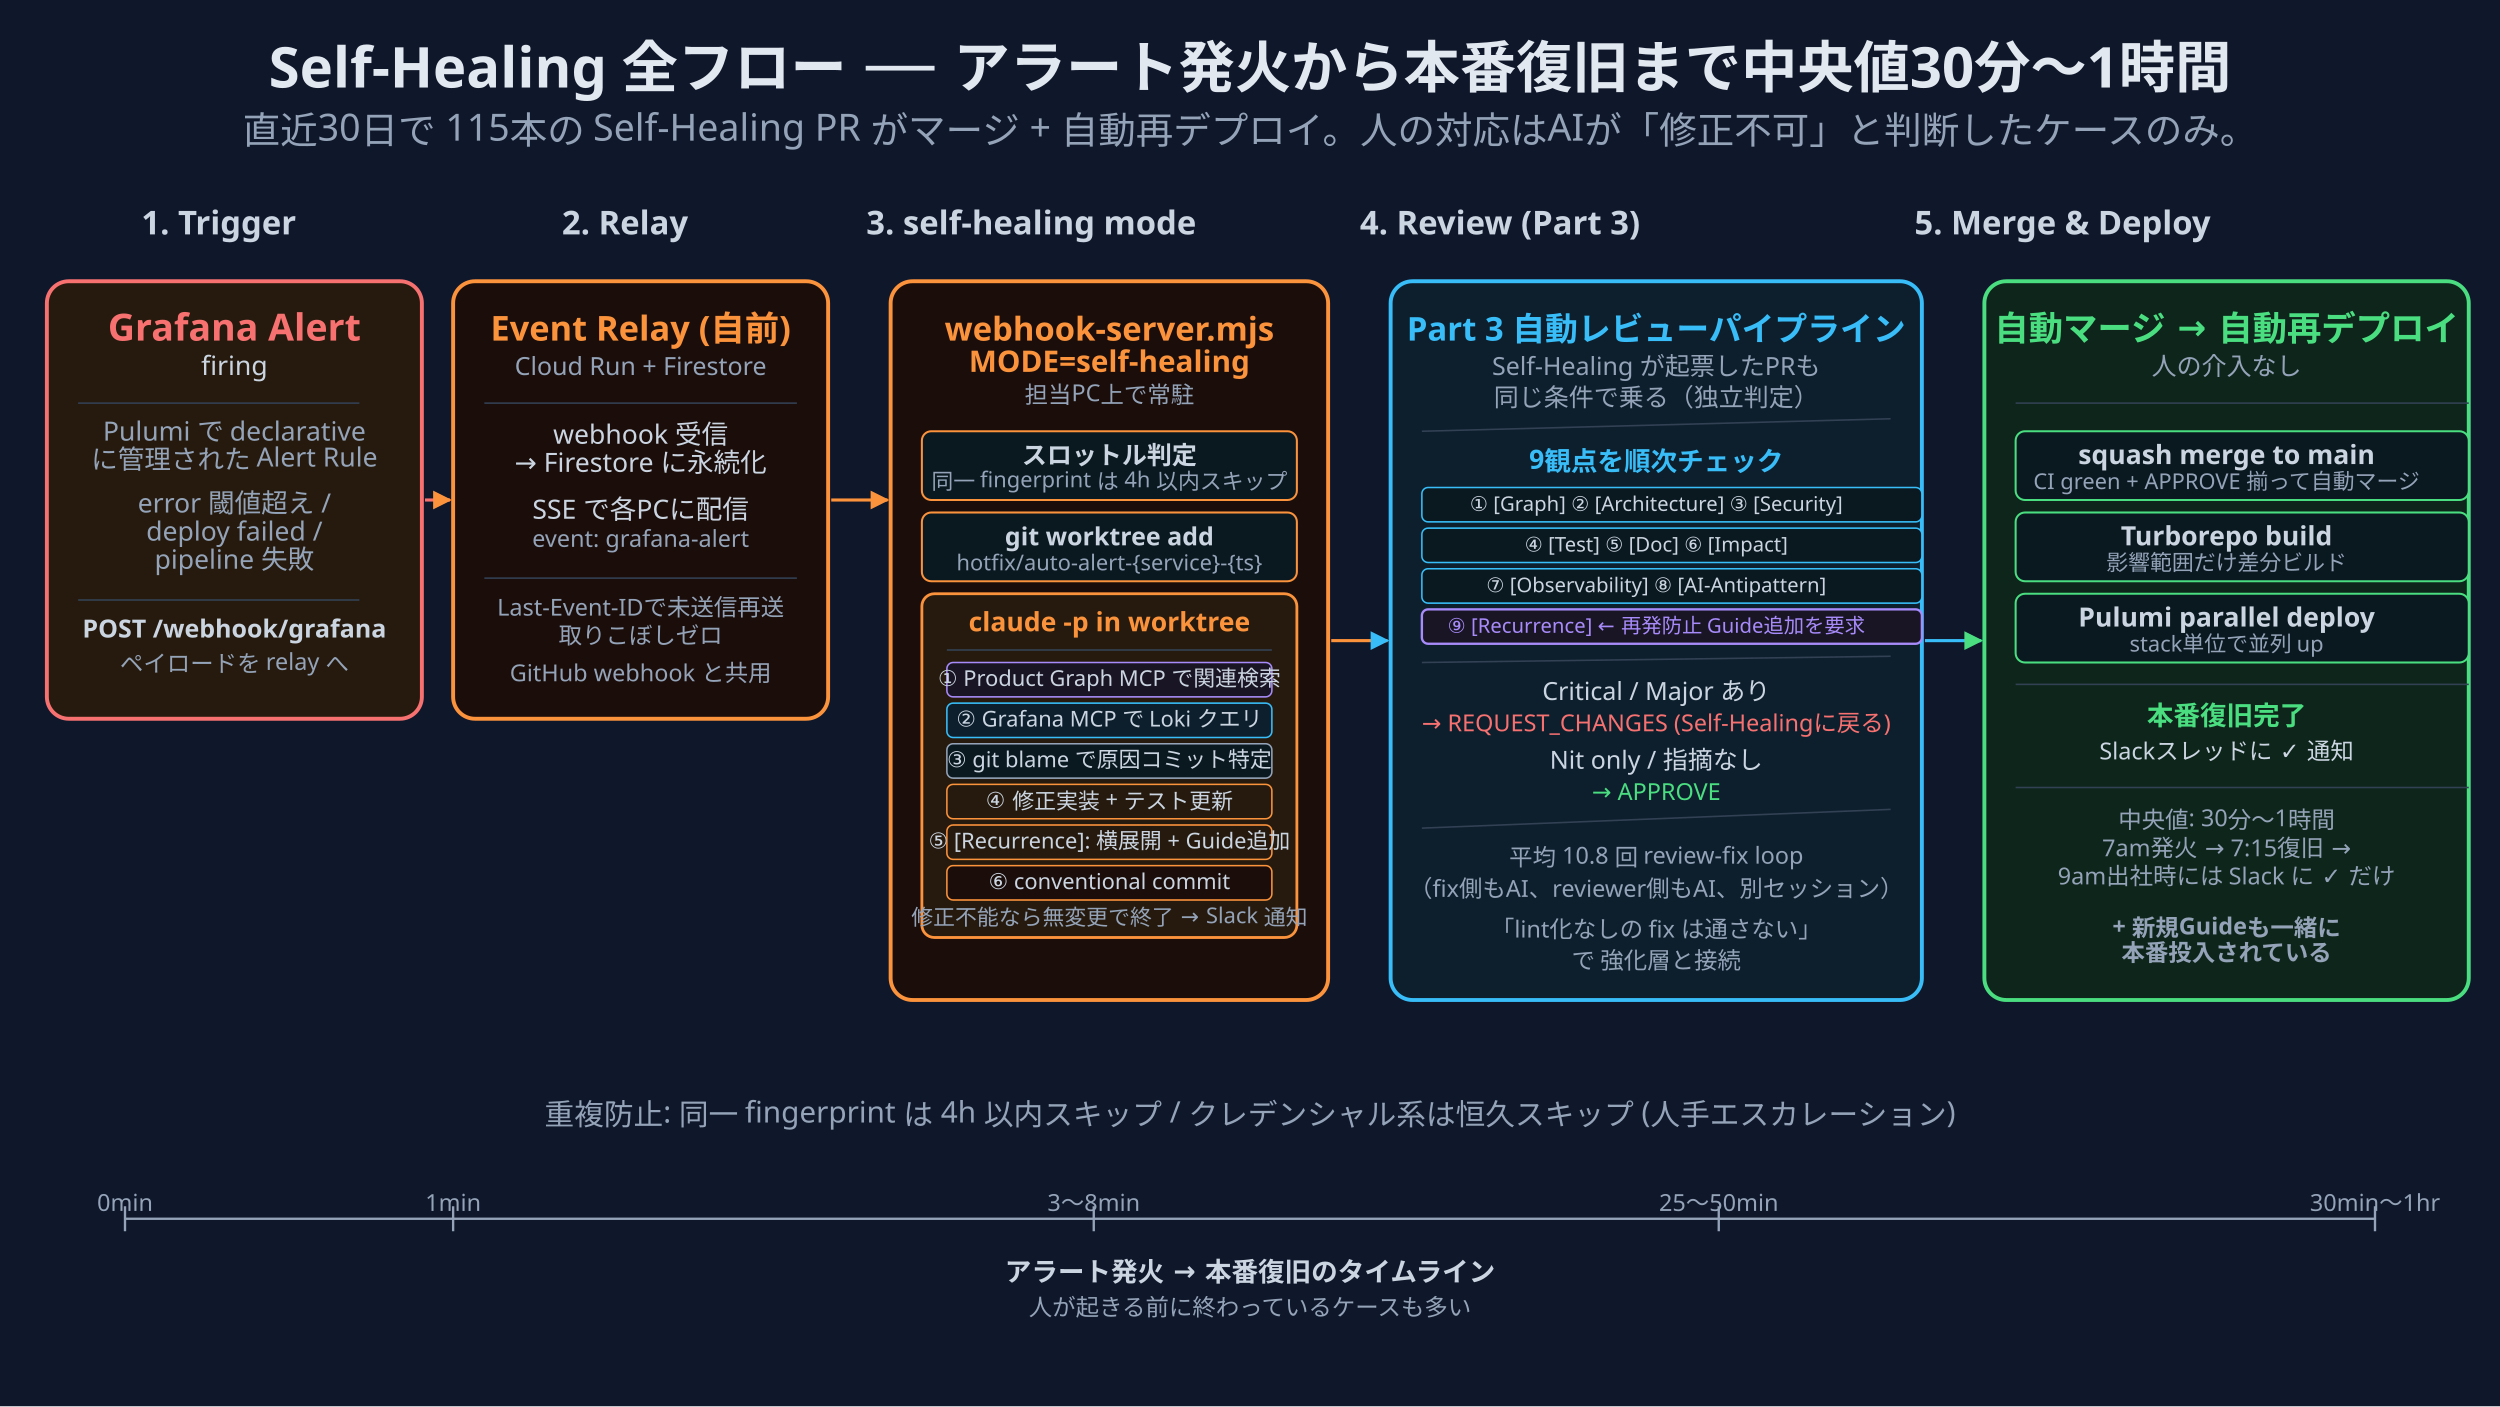
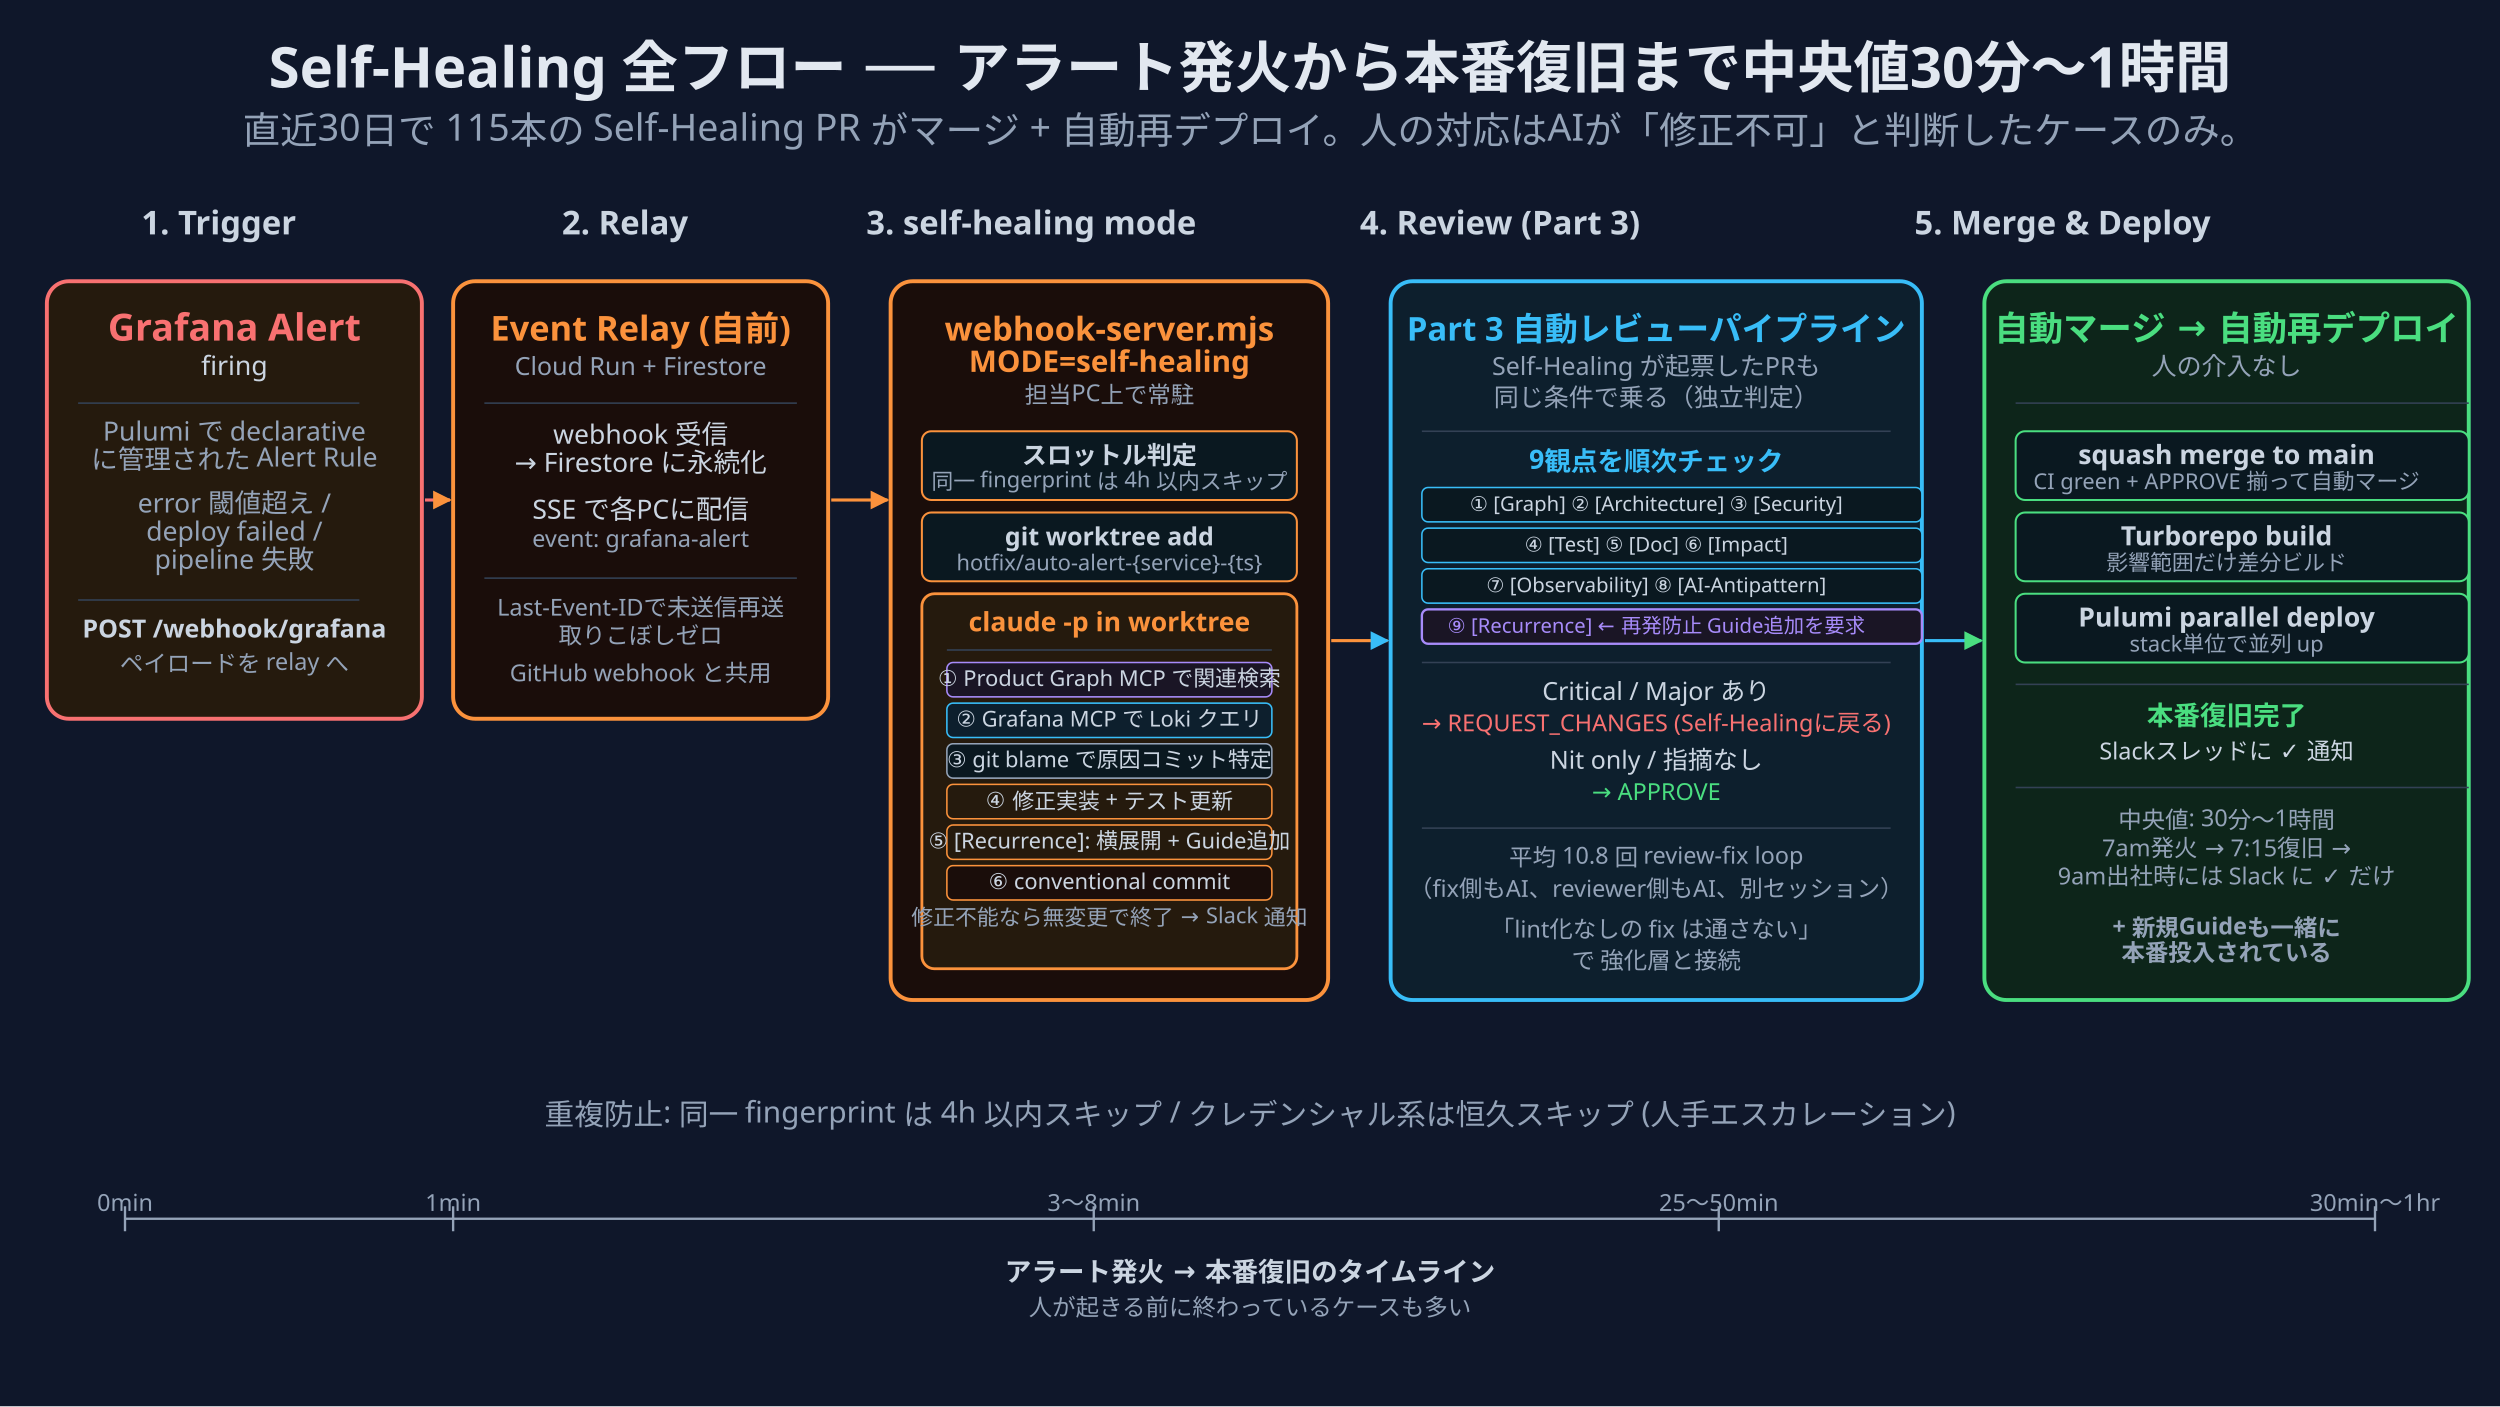
<svg xmlns="http://www.w3.org/2000/svg" width="1600" height="900" viewBox="0 0 1600 900">
  <rect width="1600" height="900" fill="#0f172a" />
  <defs>
    <marker id="a-94a3b8" viewBox="0 0 10 10" refX="9" refY="5" markerWidth="6" markerHeight="6" orient="auto-start-reverse">
      <path d="M 0 0 L 10 5 L 0 10 z" fill="#94a3b8" />
    </marker>
    <marker id="a-4ade80" viewBox="0 0 10 10" refX="9" refY="5" markerWidth="6" markerHeight="6" orient="auto-start-reverse">
      <path d="M 0 0 L 10 5 L 0 10 z" fill="#4ade80" />
    </marker>
    <marker id="a-38bdf8" viewBox="0 0 10 10" refX="9" refY="5" markerWidth="6" markerHeight="6" orient="auto-start-reverse">
      <path d="M 0 0 L 10 5 L 0 10 z" fill="#38bdf8" />
    </marker>
    <marker id="a-fb923c" viewBox="0 0 10 10" refX="9" refY="5" markerWidth="6" markerHeight="6" orient="auto-start-reverse">
      <path d="M 0 0 L 10 5 L 0 10 z" fill="#fb923c" />
    </marker>
    <marker id="a-f87171" viewBox="0 0 10 10" refX="9" refY="5" markerWidth="6" markerHeight="6" orient="auto-start-reverse">
      <path d="M 0 0 L 10 5 L 0 10 z" fill="#f87171" />
    </marker>
  </defs>
  <text x="800" y="56" font-size="36" fill="#e2e8f0" text-anchor="middle" font-weight="bold" font-family="Noto Sans JP, sans-serif">Self-Healing 全フロー ── アラート発火から本番復旧まで中央値30分〜1時間</text>
  <text x="800" y="92" font-size="24" fill="#94a3b8" text-anchor="middle" font-family="Noto Sans JP, sans-serif">直近30日で 115本の Self-Healing PR がマージ + 自動再デプロイ。人の対応はAIが「修正不可」と判断したケースのみ。</text>
  <g font-family="Noto Sans JP, sans-serif" font-size="21">
    <text x="140" y="150" fill="#cbd5e1" text-anchor="middle" font-weight="bold">1. Trigger</text>
    <text x="400" y="150" fill="#cbd5e1" text-anchor="middle" font-weight="bold">2. Relay</text>
    <text x="660" y="150" fill="#cbd5e1" text-anchor="middle" font-weight="bold">3. self-healing mode</text>
    <text x="960" y="150" fill="#cbd5e1" text-anchor="middle" font-weight="bold">4. Review (Part 3)</text>
    <text x="1320" y="150" fill="#cbd5e1" text-anchor="middle" font-weight="bold">5. Merge &amp; Deploy</text>
  </g>
  <g font-family="Noto Sans JP, sans-serif">
    <rect x="30" y="180" width="240" height="280" rx="14" fill="#251a0d" stroke="#f87171" stroke-width="2.5" />
    <text x="150" y="218" font-size="24" fill="#f87171" text-anchor="middle" font-weight="bold">Grafana Alert</text>
    <text x="150" y="240" font-size="17" fill="#cbd5e1" text-anchor="middle">firing</text>
    <line x1="50" y1="258" x2="230" y2="258" stroke="#334155" stroke-width="1" />
    <text x="150" y="282" font-size="17" fill="#94a3b8" text-anchor="middle">Pulumi で declarative</text>
    <text x="150" y="300" font-size="17" fill="#94a3b8" text-anchor="middle">に管理された Alert Rule</text>
    <text x="150" y="328" font-size="17" fill="#94a3b8" text-anchor="middle">error 閾値超え /</text>
    <text x="150" y="346" font-size="17" fill="#94a3b8" text-anchor="middle">deploy failed /</text>
    <text x="150" y="364" font-size="17" fill="#94a3b8" text-anchor="middle">pipeline 失敗</text>
    <line x1="50" y1="384" x2="230" y2="384" stroke="#334155" stroke-width="1" />
    <text x="150" y="408" font-size="16" fill="#cbd5e1" text-anchor="middle" font-weight="bold">POST /webhook/grafana</text>
    <text x="150" y="430" font-size="15" fill="#94a3b8" text-anchor="middle">ペイロードを relay へ</text>
  </g>
  <line x1="272" y1="320" x2="288" y2="320" stroke="#f87171" stroke-width="2" marker-end="url(#a-fb923c)" />
  <g font-family="Noto Sans JP, sans-serif">
    <rect x="290" y="180" width="240" height="280" rx="14" fill="#1a0d0a" stroke="#fb923c" stroke-width="2.5" />
    <text x="410" y="218" font-size="22" fill="#fb923c" text-anchor="middle" font-weight="bold">Event Relay (自前)</text>
    <text x="410" y="240" font-size="16" fill="#94a3b8" text-anchor="middle">Cloud Run + Firestore</text>
    <line x1="310" y1="258" x2="510" y2="258" stroke="#334155" stroke-width="1" />
    <text x="410" y="284" font-size="17" fill="#cbd5e1" text-anchor="middle">webhook 受信</text>
    <text x="410" y="302" font-size="17" fill="#cbd5e1" text-anchor="middle">→ Firestore に永続化</text>
    <text x="410" y="332" font-size="17" fill="#cbd5e1" text-anchor="middle">SSE で各PCに配信</text>
    <text x="410" y="350" font-size="15" fill="#94a3b8" text-anchor="middle">event: grafana-alert</text>
    <line x1="310" y1="370" x2="510" y2="370" stroke="#334155" stroke-width="1" />
    <text x="410" y="394" font-size="15" fill="#94a3b8" text-anchor="middle">Last-Event-IDで未送信再送</text>
    <text x="410" y="412" font-size="15" fill="#94a3b8" text-anchor="middle">取りこぼしゼロ</text>
    <text x="410" y="436" font-size="15" fill="#94a3b8" text-anchor="middle">GitHub webhook と共用</text>
  </g>
  <line x1="532" y1="320" x2="568" y2="320" stroke="#fb923c" stroke-width="2" marker-end="url(#a-fb923c)" />
  <g font-family="Noto Sans JP, sans-serif">
    <rect x="570" y="180" width="280" height="460" rx="14" fill="#1a0d0a" stroke="#fb923c" stroke-width="2.5" />
    <text x="710" y="218" font-size="21" fill="#fb923c" text-anchor="middle" font-weight="bold">webhook-server.mjs</text>
    <text x="710" y="238" font-size="19" fill="#fb923c" text-anchor="middle" font-weight="bold">MODE=self-healing</text>
    <text x="710" y="258" font-size="15" fill="#94a3b8" text-anchor="middle">担当PC上で常駐</text>
    <rect x="590" y="276" width="240" height="44" rx="6" fill="#0a1820" stroke="#fb923c" stroke-width="1.3" />
    <text x="710" y="297" font-size="16" fill="#cbd5e1" text-anchor="middle" font-weight="bold">スロットル判定</text>
    <text x="710" y="313" font-size="14" fill="#94a3b8" text-anchor="middle">同一 fingerprint は 4h 以内スキップ</text>
    <rect x="590" y="328" width="240" height="44" rx="6" fill="#0a1820" stroke="#fb923c" stroke-width="1.3" />
    <text x="710" y="349" font-size="16" fill="#cbd5e1" text-anchor="middle" font-weight="bold">git worktree add</text>
    <text x="710" y="365" font-size="14" fill="#94a3b8" text-anchor="middle">hotfix/auto-alert-{service}-{ts}</text>
-     <rect x="590" y="380" width="240" height="220" rx="8" fill="#251a0d" stroke="#fb923c" stroke-width="1.8" />
+     <rect x="590" y="380" width="240" height="240" rx="8" fill="#251a0d" stroke="#fb923c" stroke-width="1.8" />
    <text x="710" y="404" font-size="17" fill="#fb923c" text-anchor="middle" font-weight="bold">claude -p in worktree</text>
    <line x1="606" y1="416" x2="814" y2="416" stroke="#334155" stroke-width="1" />
    <rect x="606" y="424" width="208" height="22" rx="4" fill="#1a1525" stroke="#a78bfa" stroke-width="1" />
    <text x="710" y="439" font-size="14" fill="#cbd5e1" text-anchor="middle">① Product Graph MCP で関連検索</text>
    <rect x="606" y="450" width="208" height="22" rx="4" fill="#0d1f2d" stroke="#38bdf8" stroke-width="1" />
    <text x="710" y="465" font-size="14" fill="#cbd5e1" text-anchor="middle">② Grafana MCP で Loki クエリ</text>
    <rect x="606" y="476" width="208" height="22" rx="4" fill="#0a1820" stroke="#94a3b8" stroke-width="1" />
    <text x="710" y="491" font-size="14" fill="#cbd5e1" text-anchor="middle">③ git blame で原因コミット特定</text>
    <rect x="606" y="502" width="208" height="22" rx="4" fill="#251a0d" stroke="#fb923c" stroke-width="1" />
    <text x="710" y="517" font-size="14" fill="#cbd5e1" text-anchor="middle">④ 修正実装 + テスト更新</text>
    <rect x="606" y="528" width="208" height="22" rx="4" fill="#251a0d" stroke="#fb923c" stroke-width="1" />
    <text x="710" y="543" font-size="14" fill="#cbd5e1" text-anchor="middle">⑤ [Recurrence]: 横展開 + Guide追加</text>
    <rect x="606" y="554" width="208" height="22" rx="4" fill="#1a0d0a" stroke="#fb923c" stroke-width="1" />
    <text x="710" y="569" font-size="14" fill="#cbd5e1" text-anchor="middle">⑥ conventional commit</text>
    <text x="710" y="592" font-size="14" fill="#94a3b8" text-anchor="middle">修正不能なら無変更で終了 → Slack 通知</text>
  </g>
  <line x1="852" y1="410" x2="888" y2="410" stroke="#fb923c" stroke-width="2" marker-end="url(#a-38bdf8)" />
  <g font-family="Noto Sans JP, sans-serif">
    <rect x="890" y="180" width="340" height="460" rx="14" fill="#0d1f2d" stroke="#38bdf8" stroke-width="2.5" />
    <text x="1060" y="218" font-size="21" fill="#38bdf8" text-anchor="middle" font-weight="bold">Part 3 自動レビューパイプライン</text>
    <text x="1060" y="240" font-size="16" fill="#94a3b8" text-anchor="middle">Self-Healing が起票したPRも</text>
    <text x="1060" y="260" font-size="16" fill="#94a3b8" text-anchor="middle">同じ条件で乗る（独立判定）</text>
-     <line x1="910" y1="276" x2="1210" y2="268" stroke="#334155" stroke-width="1" />
+     <line x1="910" y1="276" x2="1210" y2="276" stroke="#334155" stroke-width="1" />
    <text x="1060" y="300" font-size="17" fill="#38bdf8" text-anchor="middle" font-weight="bold">9観点を順次チェック</text>
    <g font-size="13" fill="#cbd5e1" text-anchor="middle">
      <rect x="910" y="312" width="320" height="22" rx="4" fill="#0a1820" stroke="#38bdf8" stroke-width="1" />
      <text x="1060" y="327">① [Graph]  ② [Architecture]  ③ [Security]</text>
      <rect x="910" y="338" width="320" height="22" rx="4" fill="#0a1820" stroke="#38bdf8" stroke-width="1" />
      <text x="1060" y="353">④ [Test]  ⑤ [Doc]  ⑥ [Impact]</text>
      <rect x="910" y="364" width="320" height="22" rx="4" fill="#0a1820" stroke="#38bdf8" stroke-width="1" />
      <text x="1060" y="379">⑦ [Observability]  ⑧ [AI-Antipattern]</text>
      <rect x="910" y="390" width="320" height="22" rx="4" fill="#1a1525" stroke="#a78bfa" stroke-width="1.5" />
      <text x="1060" y="405" fill="#a78bfa">⑨ [Recurrence] ← 再発防止 Guide追加を要求</text>
    </g>
-     <line x1="910" y1="424" x2="1210" y2="420" stroke="#334155" stroke-width="1" />
+     <line x1="910" y1="424" x2="1210" y2="424" stroke="#334155" stroke-width="1" />
    <text x="1060" y="448" font-size="16" fill="#cbd5e1" text-anchor="middle">Critical / Major あり</text>
    <text x="1060" y="468" font-size="15" fill="#f87171" text-anchor="middle">→ REQUEST_CHANGES (Self-Healingに戻る)</text>
    <text x="1060" y="492" font-size="16" fill="#cbd5e1" text-anchor="middle">Nit only / 指摘なし</text>
    <text x="1060" y="512" font-size="15" fill="#4ade80" text-anchor="middle">→ APPROVE</text>
-     <line x1="910" y1="530" x2="1210" y2="518" stroke="#334155" stroke-width="1" />
+     <line x1="910" y1="530" x2="1210" y2="530" stroke="#334155" stroke-width="1" />
    <text x="1060" y="554" font-size="15" fill="#94a3b8" text-anchor="middle">平均 10.8 回 review-fix loop</text>
    <text x="1060" y="574" font-size="15" fill="#94a3b8" text-anchor="middle">（fix側もAI、reviewer側もAI、別セッション）</text>
    <text x="1060" y="600" font-size="15" fill="#94a3b8" text-anchor="middle">「lint化なしの fix は通さない」</text>
    <text x="1060" y="620" font-size="15" fill="#94a3b8" text-anchor="middle">で 強化層と接続</text>
  </g>
  <line x1="1232" y1="410" x2="1268" y2="410" stroke="#38bdf8" stroke-width="2" marker-end="url(#a-4ade80)" />
  <g font-family="Noto Sans JP, sans-serif">
    <rect x="1270" y="180" width="310" height="460" rx="14" fill="#0d251a" stroke="#4ade80" stroke-width="2.5" />
    <text x="1425" y="218" font-size="22" fill="#4ade80" text-anchor="middle" font-weight="bold">自動マージ → 自動再デプロイ</text>
    <text x="1425" y="240" font-size="16" fill="#94a3b8" text-anchor="middle">人の介入なし</text>
    <line x1="1290" y1="258" x2="1580" y2="258" stroke="#334155" stroke-width="1" />
    <rect x="1290" y="276" width="290" height="44" rx="6" fill="#0a1820" stroke="#4ade80" stroke-width="1.3" />
    <text x="1425" y="297" font-size="17" fill="#cbd5e1" text-anchor="middle" font-weight="bold">squash merge to main</text>
    <text x="1425" y="313" font-size="14" fill="#94a3b8" text-anchor="middle">CI green + APPROVE 揃って自動マージ</text>
    <rect x="1290" y="328" width="290" height="44" rx="6" fill="#0a1820" stroke="#4ade80" stroke-width="1.3" />
    <text x="1425" y="349" font-size="17" fill="#cbd5e1" text-anchor="middle" font-weight="bold">Turborepo build</text>
    <text x="1425" y="365" font-size="14" fill="#94a3b8" text-anchor="middle">影響範囲だけ差分ビルド</text>
    <rect x="1290" y="380" width="290" height="44" rx="6" fill="#0a1820" stroke="#4ade80" stroke-width="1.3" />
    <text x="1425" y="401" font-size="17" fill="#cbd5e1" text-anchor="middle" font-weight="bold">Pulumi parallel deploy</text>
    <text x="1425" y="417" font-size="14" fill="#94a3b8" text-anchor="middle">stack単位で並列 up</text>
    <line x1="1290" y1="438" x2="1580" y2="438" stroke="#334155" stroke-width="1" />
    <text x="1425" y="464" font-size="17" fill="#4ade80" text-anchor="middle" font-weight="bold">本番復旧完了</text>
    <text x="1425" y="486" font-size="15" fill="#cbd5e1" text-anchor="middle">Slackスレッドに ✓ 通知</text>
    <line x1="1290" y1="504" x2="1580" y2="504" stroke="#334155" stroke-width="1" />
    <text x="1425" y="530" font-size="15" fill="#94a3b8" text-anchor="middle">中央値: 30分〜1時間</text>
    <text x="1425" y="548" font-size="15" fill="#94a3b8" text-anchor="middle">7am発火 → 7:15復旧 →</text>
    <text x="1425" y="566" font-size="15" fill="#94a3b8" text-anchor="middle">9am出社時には Slack に ✓ だけ</text>
    <text x="1425" y="598" font-size="15" fill="#94a3b8" text-anchor="middle" font-weight="bold">+ 新規Guideも一緒に</text>
    <text x="1425" y="615" font-size="15" fill="#94a3b8" text-anchor="middle" font-weight="bold">本番投入されている</text>
  </g>
  <text x="800" y="720" font-size="19" fill="#94a3b8" text-anchor="middle" font-family="Noto Sans JP, sans-serif">重複防止: 同一 fingerprint は 4h 以内スキップ / クレデンシャル系は恒久スキップ (人手エスカレーション)</text>
  <g font-family="Noto Sans JP, sans-serif">
    <line x1="80" y1="780" x2="1520" y2="780" stroke="#94a3b8" stroke-width="1.5" />
    <text x="80" y="775" font-size="15" fill="#94a3b8" text-anchor="middle">0min</text>
    <line x1="80" y1="772" x2="80" y2="788" stroke="#94a3b8" stroke-width="1.5" />
    <text x="290" y="775" font-size="15" fill="#94a3b8" text-anchor="middle">1min</text>
    <line x1="290" y1="772" x2="290" y2="788" stroke="#94a3b8" stroke-width="1.5" />
    <text x="700" y="775" font-size="15" fill="#94a3b8" text-anchor="middle">3〜8min</text>
    <line x1="700" y1="772" x2="700" y2="788" stroke="#94a3b8" stroke-width="1.5" />
    <text x="1100" y="775" font-size="15" fill="#94a3b8" text-anchor="middle">25〜50min</text>
    <line x1="1100" y1="772" x2="1100" y2="788" stroke="#94a3b8" stroke-width="1.5" />
    <text x="1520" y="775" font-size="15" fill="#94a3b8" text-anchor="middle">30min〜1hr</text>
    <line x1="1520" y1="772" x2="1520" y2="788" stroke="#94a3b8" stroke-width="1.5" />
    <text x="800" y="820" font-size="17" fill="#cbd5e1" text-anchor="middle" font-weight="bold">アラート発火 → 本番復旧のタイムライン</text>
    <text x="800" y="842" font-size="15" fill="#94a3b8" text-anchor="middle">人が起きる前に終わっているケースも多い</text>
  </g>
</svg>
